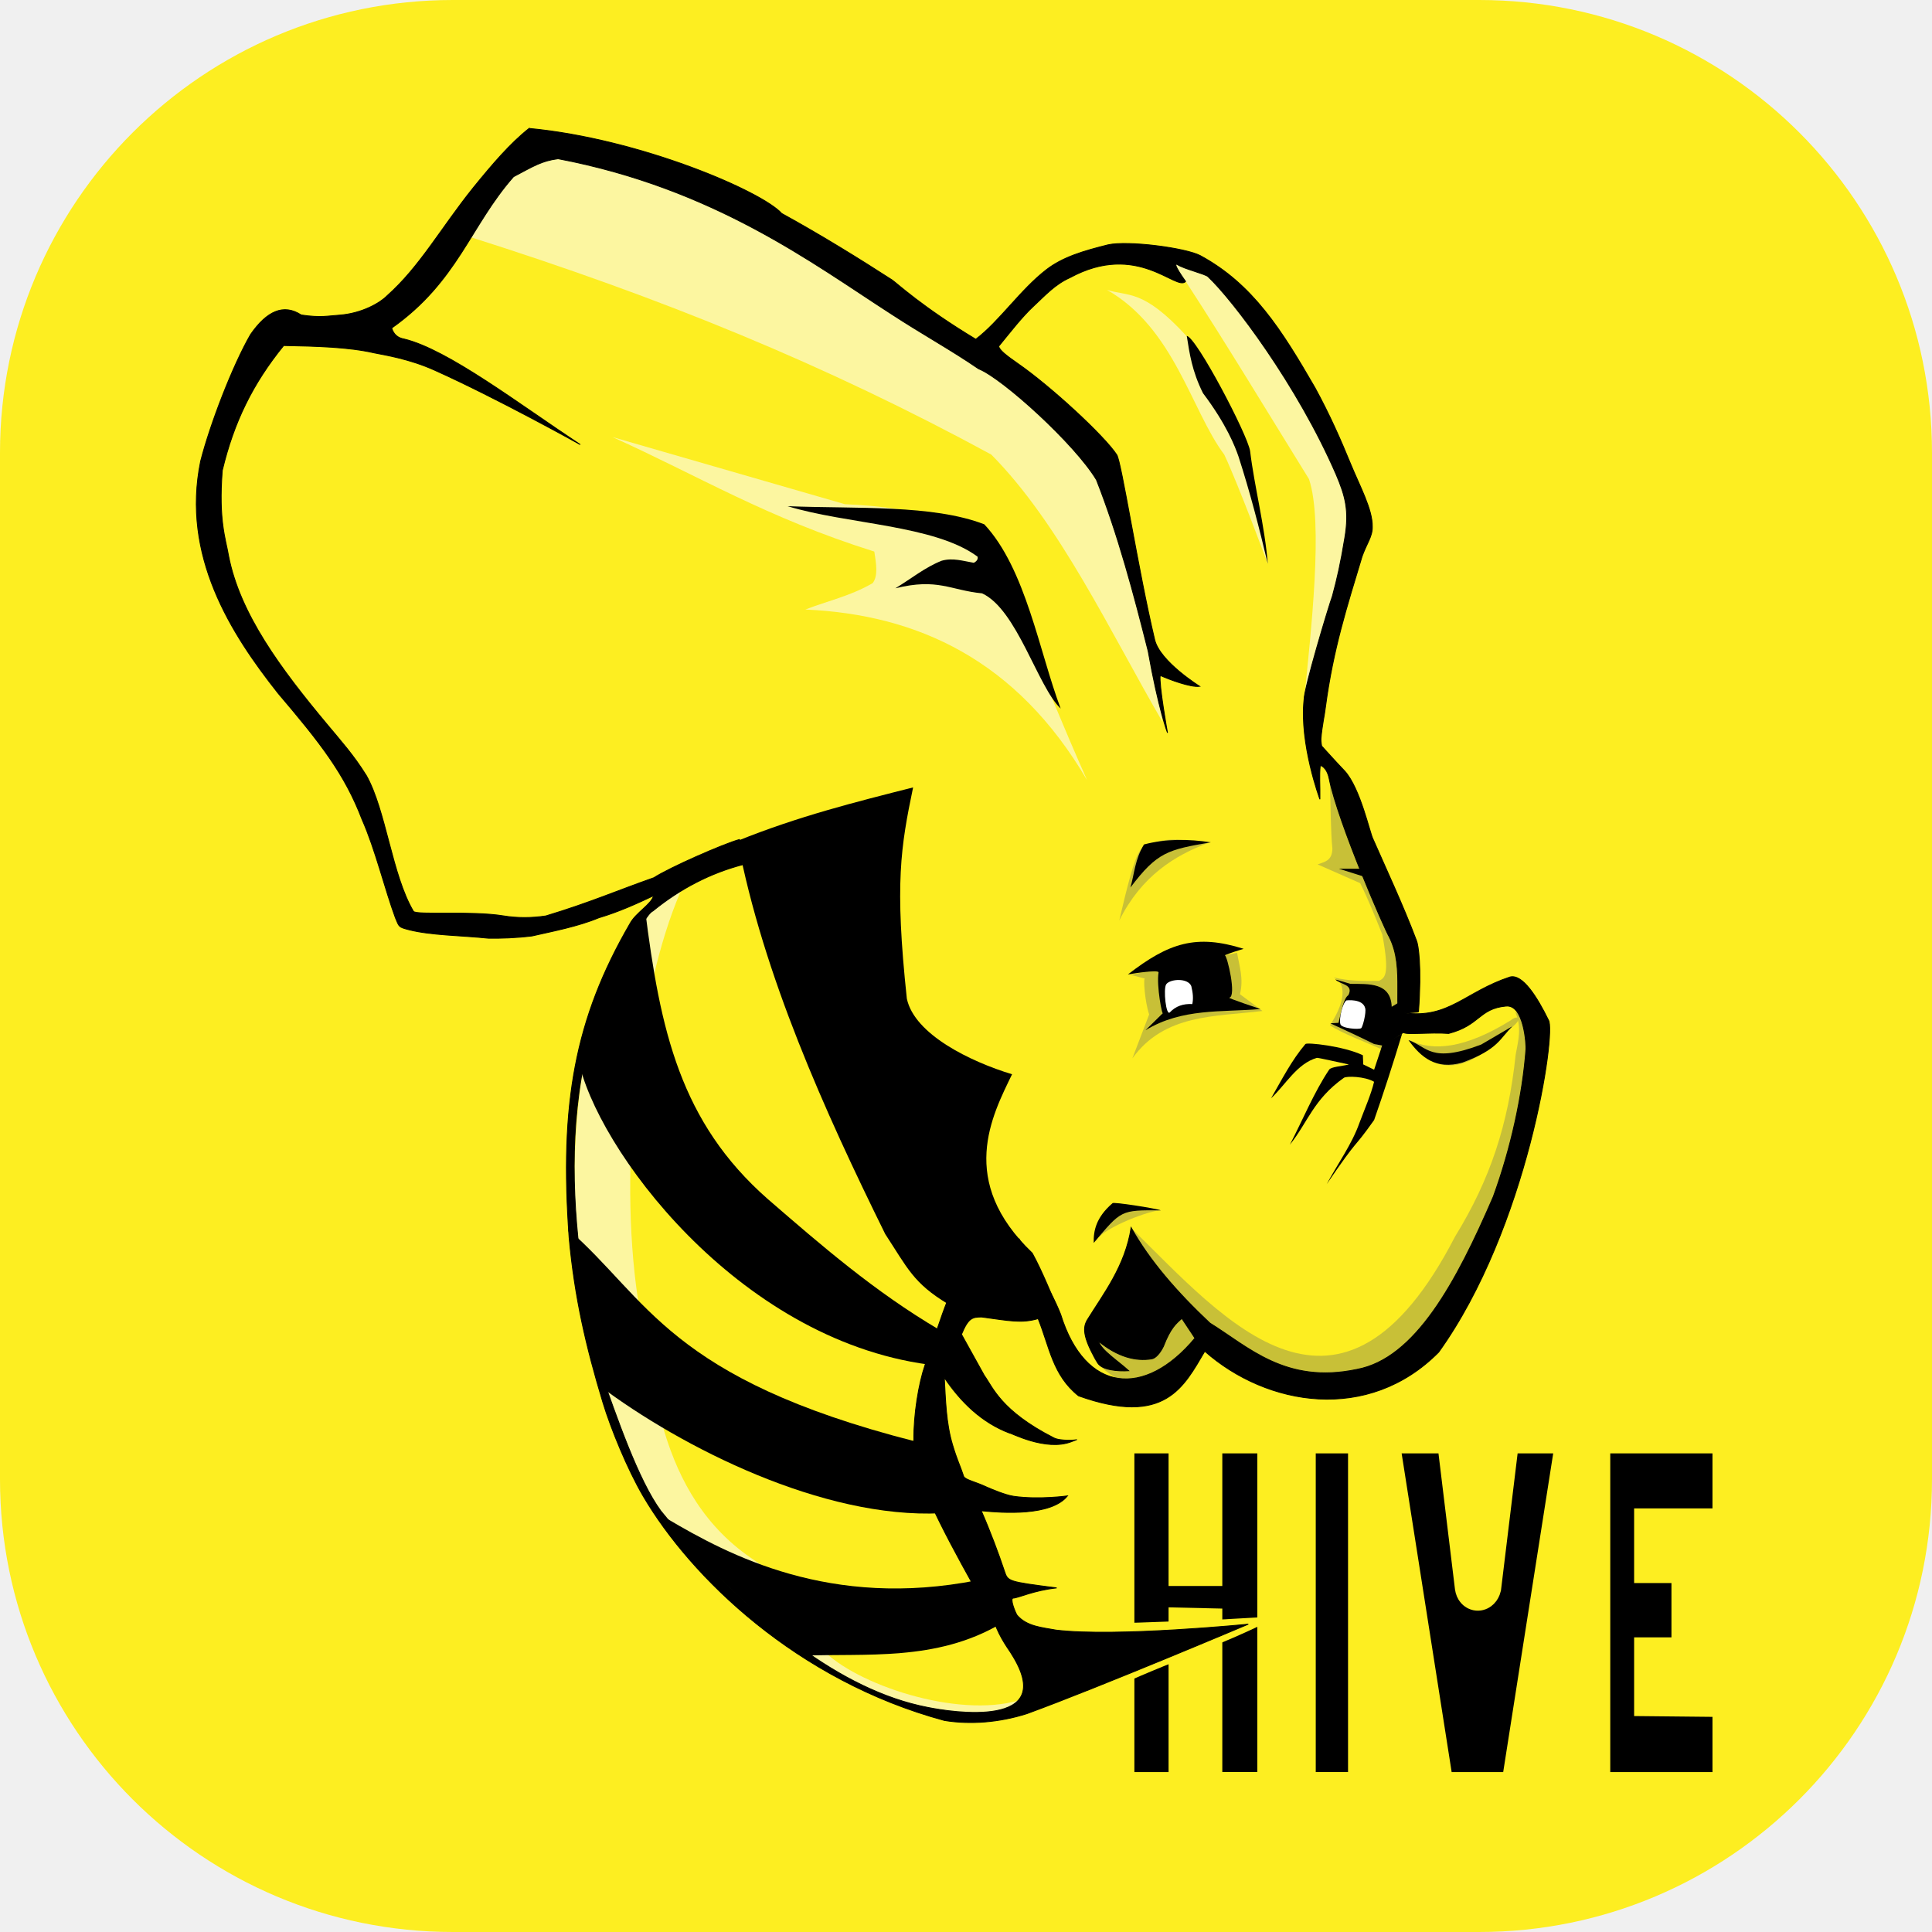
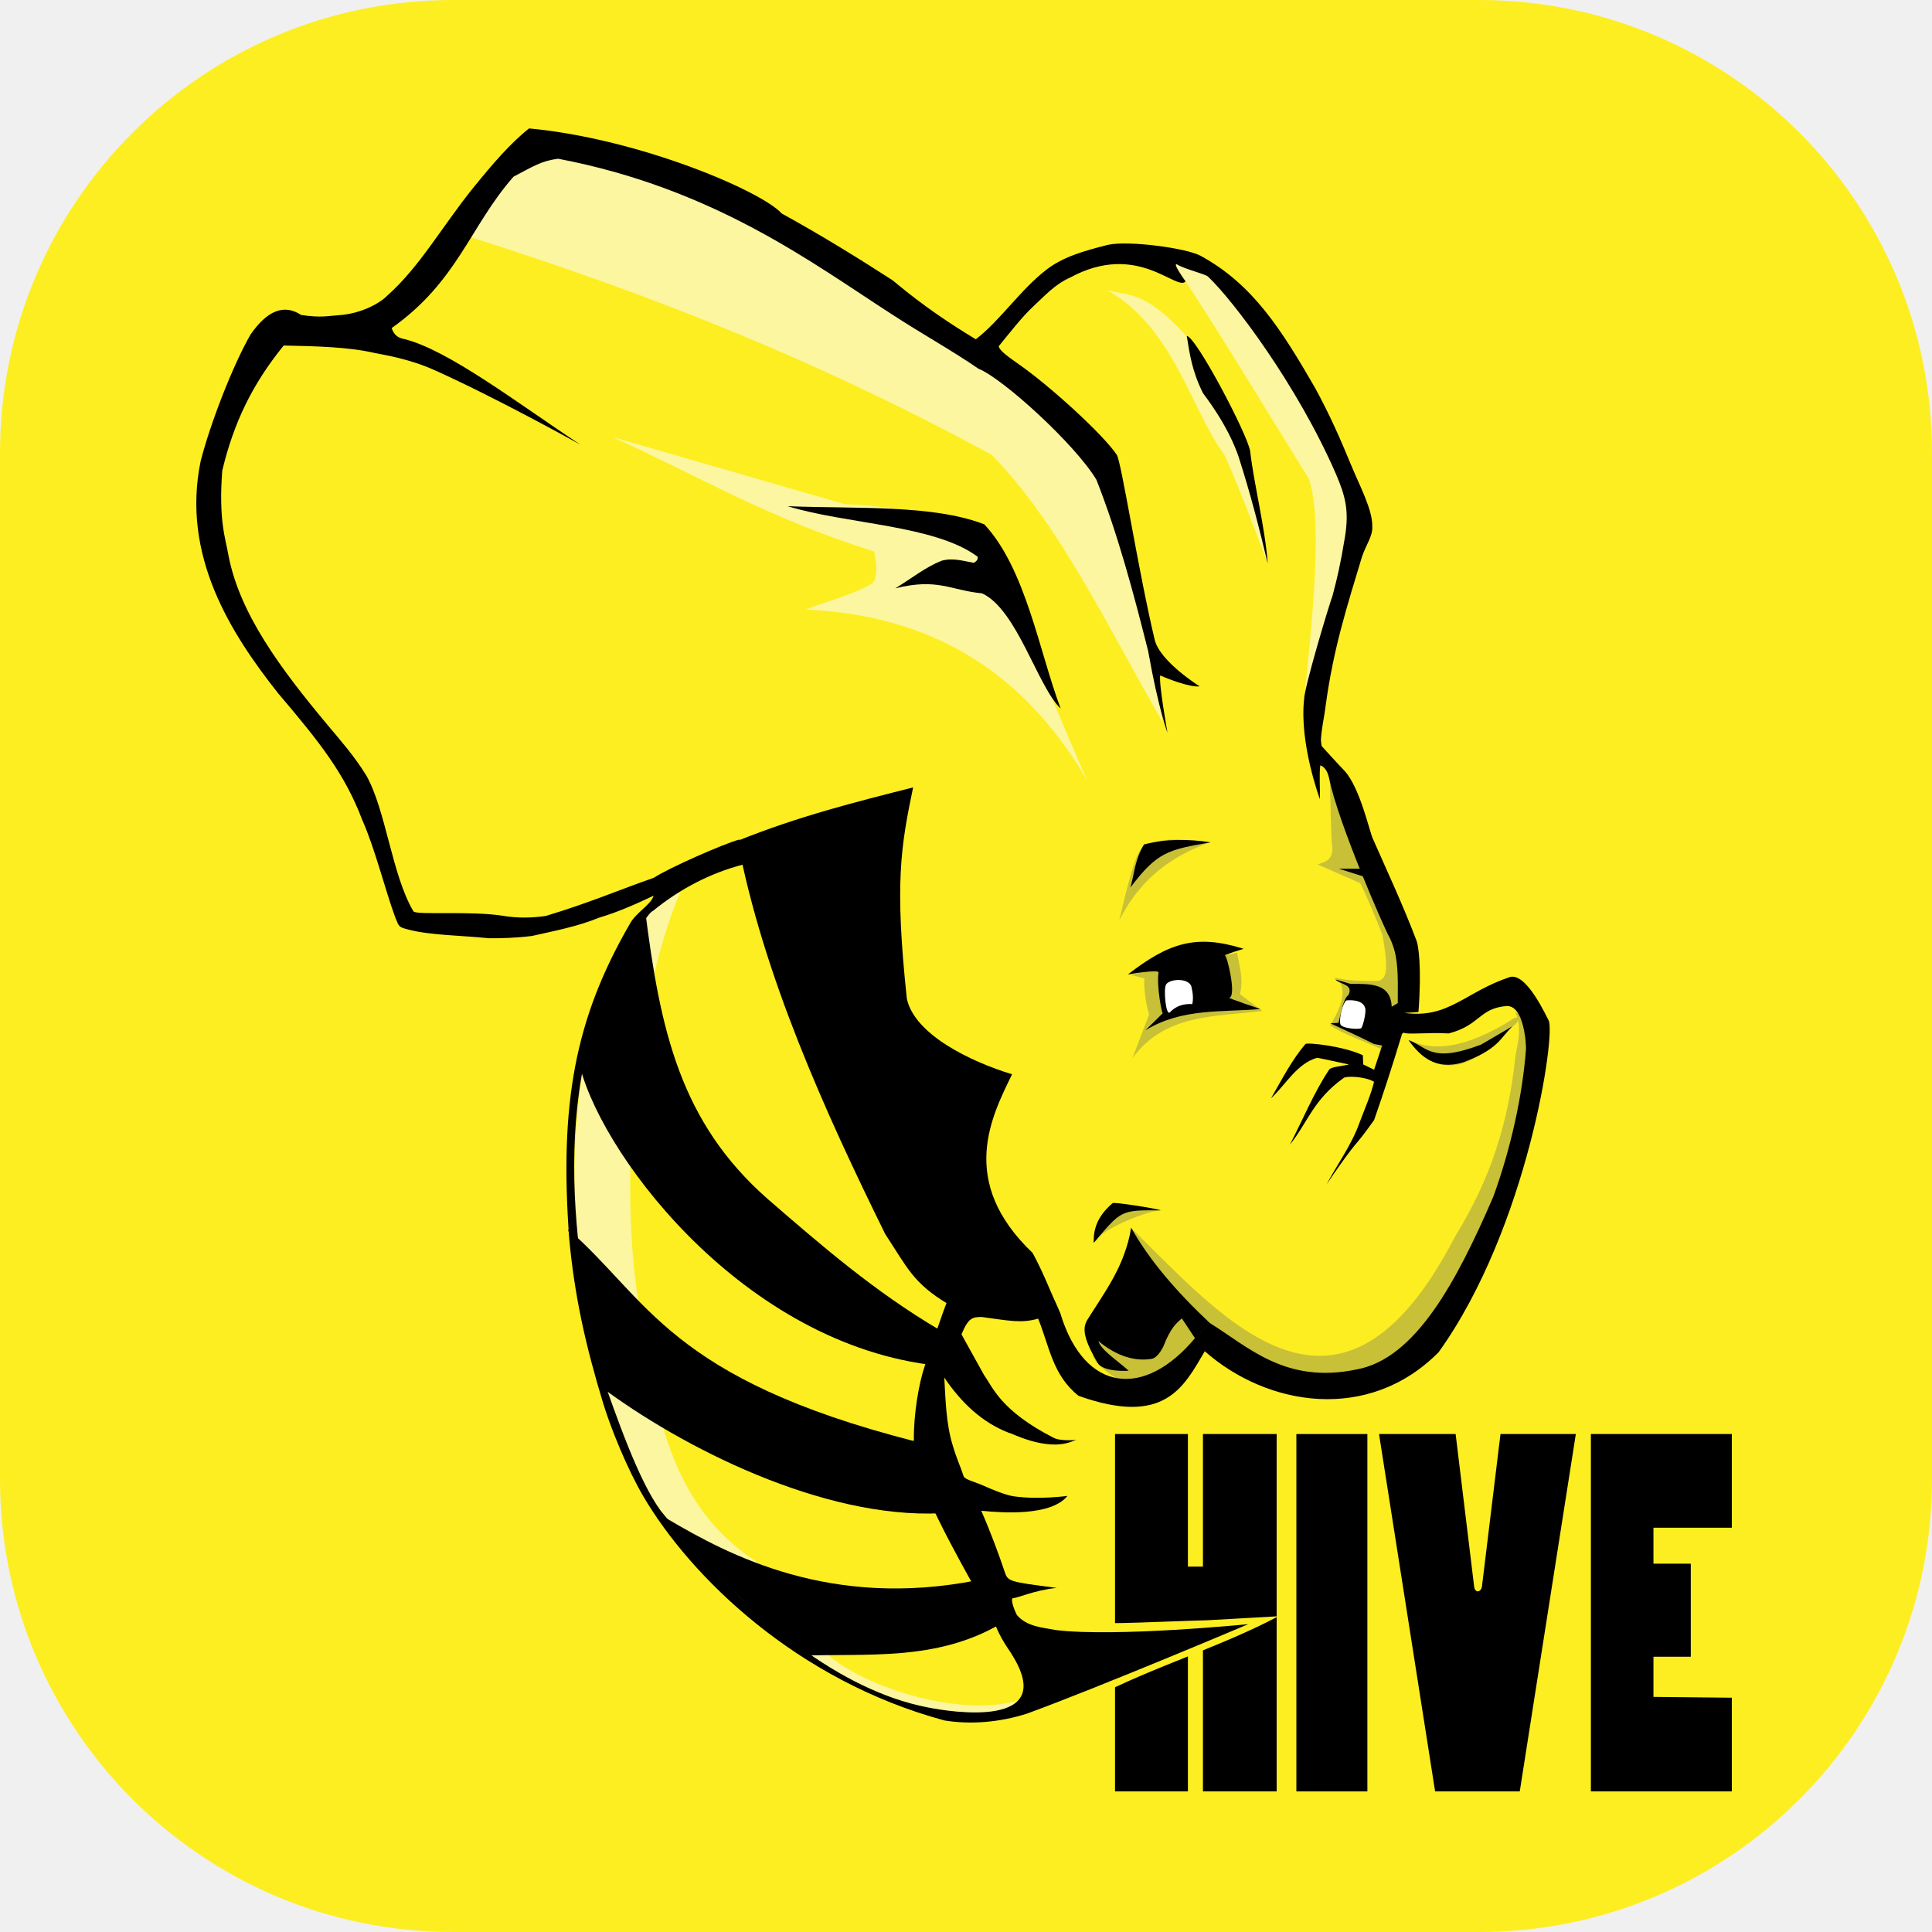
- <svg xmlns="http://www.w3.org/2000/svg" fill="none" height="256" viewBox="0 0 256 256" width="256">
-   <g clip-path="url(#a)">
-     <path d="m196 0h-136c-33.137 0-60 26.863-60 60v136c0 33.137 26.863 60 60 60h136c33.137 0 60-26.863 60-60v-136c0-33.137-26.863-60-60-60z" fill="#fdee21" />
-     <g clip-path="url(#b)">
-       <g clip-rule="evenodd" fill-rule="evenodd" mask="url(#c)">
-         <path d="m147.747 190.016v47.355h9.659v-21.764l1.992.045v21.719h9.768v-47.355h-9.768v17.57h-1.992v-17.57z" fill="#000" stroke="#fdee21" stroke-width="5.129" />
-         <path d="m181.187 190.016h-9.408v47.355h9.408z" fill="#000" stroke="#fdee21" stroke-width="5.129" />
-         <path d="m182.726 190.016 7.432 47.355h11.217l7.431-47.355h-9.985l-2.463 20.262c-.204.776-.898.776-1.021 0l-2.46-20.263z" fill="#000" stroke="#fdee21" stroke-width="5.129" />
-         <path d="m229.477 190.016h-18.674v47.355h18.674v-12.417l-10.383-.107v-5.323h4.947v-12.328h-4.947v-4.763h10.383z" fill="#000" stroke="#fdee21" stroke-width="5.129" />
-         <path d="m128.638 46.406c-1.573-5.185-55.676-30.503-56.367-27.723-9.935 3.117-13.978 16.901-20.812 25.631l-15.176-1.046c-6.685 10.348-10.193 20.921-7.805 31.91 8.569 13.974 18.515 25.865 24.715 43.417.49 8.273 29.747.867 36.018-.77-8.566 7.381-16.026 18.822-12.821 51.773 2.927 15.474 4.928 32.75 30.886 50.25 3.417 2.304 10.487 4.962 14.859 6.9 4.18 2.309 9.07 3.257 22.862-1.82 7.981-4.141 16.598-6.636 24.409-10.766l-9.388.53c-12.927.339-22.907 1.499-25.986-2.848l-11.897-24.723 6.936-16.217c9.6 1.186 12.786 10.556 21.247 14.124l9.972-8.892c28.967 20.581 40.49-13.044 43.793-39.233-.352-10.655-19.166 3.343-18.026-1.64.442-11.453-7.314-26.439-12.325-38.115l5.799-27.014c2.632-2.821-12.183-32.87-24.28-36.617-10.614-3.288-26.613 12.89-26.613 12.89z" fill="#fdee21" />
-         <path d="m176.223 103.816c.104 2.901.092 6.431.325 8.632-.04 1.679-1.085 1.74-1.951 2.092l5.637 2.485c1.119 2.266 2.018 4.533 2.926 6.8 1.054 5.576.268 5.736-.433 6.147-2.046.025-4.085.029-5.989-.458.853.541 1.04.937 1.13 1.631.167 1.279-.518 3.027-1.645 4.712 1.667 1.113 4.706 2.202 6.965 3.236l2.574-6.898c-1.166-10.134-4.701-19.474-9.539-28.379z" fill="#c8c037" />
-         <path d="m186.743 137.808c3.126 1.569 7.445 1.109 13.433-2.606.891-.762 1.721-.307.127.947-7.854 8.483-11.614 4.239-13.56 1.659z" fill="#c8c037" />
-         <path d="m200.776 134.09c.929 2.141.367 3.882.054 5.689-.969 9.196-3.35 16.467-8.021 24.063-15.193 29.403-30.532 11.006-42.763-.968l-5.058 15.257c-.269 1.338-1.385 2.38 6.515 6.567l8.048-6.844c30.694 28.111 52.444-39.347 41.224-43.763z" fill="#c8c037" />
-         <path d="m153.749 160.365c-2.071.178-8.235 2.7-8.509 4.161l2.836-5.086z" fill="#c8c037" />
-         <path d="m149.721 129.187c.38 0 2.201.588 2.006.457-.28-.187-.031 3.074.542 4.774l-2.223 5.82c4.257-5.91 10.988-5.516 17.236-6.278l-2.981-2.223c.518-2.079-.092-3.724-.379-5.492z" fill="#c8c037" />
-         <path d="m160.18 111.664c-4.567 1.685-8.938 4.439-11.873 10.307 2.239-9.673 2.696-9.306 3.418-9.784 3.132-1.686 5.696-.635 8.455-.523z" fill="#c8c037" />
-         <path d="m135.793 225.046c-5.523 7.336-17.845-.554-28.078-4.577-26.001-19.902-31.081-38.638-31.434-57.018-1.337-26.328 5.38-41.626 13.875-45.248-5.622 13.046-8.244 36.465-5.637 53.88 2.104 9.688 2.148 26.029 15.616 34.776 6.594 4.468 4.808 7.948 9.267 12.133 4.888 4.587 18.513 8.947 26.39 6.055z" fill="#fcf6a0" />
-         <path d="m144.042 103.371c-9.35-15.958-22.499-21.949-37.328-22.603 2.972-1.166 5.944-1.773 8.916-3.498.728-.92.489-2.54.217-4.185-14.274-4.486-23.283-10.031-34.687-15.171l30.786 8.893c20.79.951 19.004 7.129 32.097 36.565z" fill="#fcf6a0" />
-         <path d="m154.052 95.676c-6.91-11.873-13.61-26.282-22.707-35.446-21.958-11.93-43.681-20.79-69.138-28.853l8.125-12.576c27.014 7.422 52.387 19.843 75.115 40.318 3.845 11.703 6.409 23.422 8.604 36.556z" fill="#fcf6a0" />
-         <path d="m167.982 74.695s-3.874-10.46-5.76-14.455c-4.375-5.836-6.587-16.711-15.547-21.835 2.833.921 4.773-.176 10.558 6.137l9.113 20.807z" fill="#fcf6a0" />
-         <path d="m172.799 92.817c.895-9.063 2.59-23.6.644-29.344-5.416-8.748-10.871-17.79-16.328-26.184-.904-1.012-1.555-2.386-2.267-3.458 7.673 2.393 15.68 8.814 26.477 34.164z" fill="#fcf6a0" />
-         <g fill="#000">
-           <path d="m140.544 93.888c-3.056-2.895-5.78-13.135-10.411-15.264-4.286-.432-5.858-2.055-11.494-.672 2.044-1.233 3.974-2.811 6.147-3.655 1.472-.418 2.853.045 4.257.278.347-.197.575-.443.489-.814-5.673-4.22-17.312-4.28-25.169-6.69 9.119.367 19.208-.241 26.061 2.404 5.51 5.887 7.301 16.973 10.12 24.412z" />
-           <path d="m157.253 44.509c1.265.138 8.073 13.101 8.393 15.258.567 4.715 1.963 10.001 2.338 14.934-1.121-4.732-2.344-9.463-3.871-14.195-.446-1.303-1.576-4.249-4.714-8.415-1.461-2.937-1.776-5.245-2.146-7.583z" />
-           <path d="m180.324 115.112h-2.913l3.219 1.017z" />
-           <path d="m160.449 111.61c-2.928-.433-5.934-.491-8.862.284-1.195 1.93-1.277 3.894-1.799 5.707 3.561-4.723 4.974-5.012 10.661-5.991z" />
-           <path d="m200.397 135.989c-1.63 1.566-1.793 3.039-6.613 4.806-3.514 1-5.5-.695-7.153-2.975 2.508.865 2.908 3.146 9.633.589z" />
-           <path d="m185.791 136.968c-1.174 3.883-2.438 7.807-3.713 11.443-3.036 4.286-1.742 1.844-6.287 8.501 1.454-2.701 3.345-5.296 4.336-8.108.695-1.853 1.561-3.817 1.944-5.463-1.205-.724-3.672-.781-4.006-.521-4.041 2.868-4.77 5.904-7.152 8.861 1.726-3.323 3.201-6.949 5.203-9.94.228-.387 1.71-.462 2.621-.691-1.416-.293-4.036-.906-4.247-.877-2.636.762-4.113 3.525-6.07 5.362 1.426-2.481 2.74-5.062 4.552-7.193.18-.251 5.077.266 7.615 1.485l.05 1.214 1.441.7 1.083-3.269z" />
-           <path d="m153.814 160.377c-.651-.267-6.396-1.156-6.396-.948-2.206 1.89-2.54 3.698-2.493 5.264 3.67-4.345 3.533-4.358 8.889-4.316z" />
-           <path d="m149.45 129.123s4.146-.727 4.065-.262c-.3 1.732.508 5.951.596 5.362l-2.331 2.289c4.881-2.954 10.019-2.361 15.23-2.811 0 0-4.387-1.459-4.119-1.505.979-.167-.26-5.508-.596-5.623.834-.341 1.65-.596 2.494-.85-6.275-1.977-9.902-.812-15.339 3.4z" />
-           <path d="m185.33 132.848-.922.556c-.13-3.248-3.029-3.01-5.474-3.04l-2.005-.589c.61.679 2.494.627 1.734 2.093-.64.411-.934 2.178-1.301 3.662l-1.083.065c1.915.901 3.691 1.69 5.799 2.746l1.246.229 2.981-1.929z" />
-           <path d="m157.851 130.658c-.467-1.111-2.814-.953-3.321-.235-.411.584-.025 4.332.502 3.7.763-.806 1.758-1.144 2.954-1.079.151-.693.098-1.44-.135-2.386z" fill="#fff" />
-           <path d="m180.362 136.242c.221-.195.688-2.074.537-2.636-.308-1.327-2.492-1.047-2.492-1.047-.532.377-.999 2.445-.804 3.127.092.579 2.409.763 2.759.556z" fill="#fff" />
-           <path d="m87.018 201.078 1.379.162c8.175 4.831 21.634 11.995 41.12 8.145l3.058 5.792c-8.582 5.019-17.812 3.864-26.461 4.217z" fill="#000" />
-           <path d="m75.282 162.884 4.095 20.693c10.963 8.249 29.69 17.697 45.3 16.935l-3.45-9.528c-32.585-8.329-35.341-18.859-45.945-28.102z" fill="#000" />
-           <path d="m85.472 120.5c2.001 16.034 4.673 28.192 16.256 38.374 7.1 6.147 14.148 12.267 22.72 17.318 0 0-.752 4.708-1.38 4.623-25.51-3.41-44.186-28.872-46.449-40.501 2.191-8.921 5.335-14.493 8.852-19.814z" fill="#000" />
-           <path d="m97.734 111.414c3.399 17.772 11.505 35.772 19.561 52.101 2.954 4.511 3.727 6.502 8.278 9.248 6.153 2.344 10.503 1.746 14.969 1.394-1.223-2.726-2.311-5.576-3.716-8.138-10-9.519-5.378-18.186-2.722-23.673-5.561-1.691-12.928-5.286-13.942-10.013-1.632-15.292-.803-20.142.829-27.997-7.529 1.912-15.158 3.806-23.257 7.078z" fill="#000" />
-           <path d="m70.112 17.014c-2.475 1.946-4.859 4.728-7.424 7.891-4.252 5.298-7.079 10.466-11.407 14.297-.866.898-3.295 2.345-6.349 2.56-1.439.086-2.376.373-5.019-.026-2.331-1.52-4.546-.531-6.708 2.581-2.37 4.103-5.372 11.894-6.62 16.799-2.573 12.508 3.986 22.813 10.276 30.756 5.596 6.58 8.822 10.692 11.119 16.724 1.74 3.912 3.028 9.282 4.423 13.046.503 1.194.399 1.188 1.753 1.547 2.924.751 6.98.757 10.591 1.131 1.562.026 3.708-.044 5.74-.299 2.801-.637 6.092-1.26 8.85-2.409 2.696-.799 5.097-1.905 7.262-2.923-.279 1.14-2.342 2.237-3.115 3.683-7.338 12.644-9.348 23.895-8.07 41.647.723 7.868 2.223 14.39 4.486 21.853 1.036 3.415 3.24 8.824 5.352 12.416 6.281 10.683 20.333 24.403 39.894 29.683 3.413.561 7.286.262 10.928-.905 9.655-3.523 29.332-11.855 29.332-11.855s-17.466 1.74-25.465.787c-1.852-.348-3.893-.467-5.183-1.985-.217-.337-1.003-2.243-.495-2.259.692-.024 2.681-1.017 5.751-1.347-6.554-.849-6.461-.839-6.939-2.276-.744-2.231-1.883-5.28-3.055-7.948 2.88.292 9.256.723 11.42-1.966 0 0-3.774.525-7.108.054-1.123-.158-3.037-.981-3.613-1.234-1.497-.702-2.729-.921-3.017-1.378-.519-1.592-.871-2.128-1.499-4.261-.85-2.826-.918-5.977-1.079-8.861 2.181 3.236 4.961 5.961 8.641 7.352.047-.12 4.773 2.473 8.205 1.14l.712-.276c0 .076-2.274.24-3.108-.258-6.98-3.571-8.032-6.698-9.158-8.25l-3.015-5.435c.917-2.201 1.435-2.284 2.65-2.304 3.674.491 5.273.869 7.509.22 1.51 3.742 1.919 7.506 5.357 10.23 11.458 4.093 13.948-1.216 16.722-5.908 8.245 7.283 21.666 9.529 30.986.127 11.85-16.504 15.601-42.522 14.55-44.008-1.479-3.022-3.421-6.139-5.088-5.708-5.943 1.953-8.133 5.581-14.022 4.753.701-.047 1.88-.07 1.89-.151.453-6.002-.037-8.906-.256-9.404-1.787-4.743-4.133-9.735-5.769-13.476-.421-.776-1.659-6.671-3.734-8.999-.891-.915-3.068-3.326-3.068-3.326l-.185 2.563s.852.155 1.176 1.743c1.228 6.02 7.484 20.254 7.943 20.937 2.217 4.308.226 9.675 1.911 12.686.162.382 3.439-.034 5.979.154 4.176-1.082 3.999-3.297 7.608-3.63 2.43-.224 2.673 5.27 2.641 5.696-.452 6.066-1.985 13.119-4.331 19.56-4.879 11.313-10.341 21.473-18.09 22.89-9.45 1.988-14.361-2.985-19.484-6.152l-1.959 2.012c-6.658 7.981-14.564 7.271-17.797-3.156-1.61-4.045-3.707-6.524-5.503-9.994l-9.524 8.258c-.793 1.957-1.769 5.043-2.953 8.491-.823 2.396-1.513 6.513-1.469 9.934-1.22 2.503 4.229 12.656 7.673 18.832 1.016 1.823 2.913 5.005 2.976 5.204.683 2.132 2.179 4.014 2.27 4.244 6.392 10.036-8.065 7.725-11.051 7.119-5.89-1.13-11.652-4.092-17.068-8.052-.314-.23-.628-.463-.939-.7-6.437-4.878-12.359-11.119-17.394-17.292-3.002-4.093-5.861-12.481-7.973-18.428-3.165-14.298-7.706-39.08 4.596-57.86.78-1.074 1.621-2.861 2.338-3.215 3.655-2.976 7.625-5.004 11.893-6.13l-.431-3.331c-2.132.583-9.309 3.743-11.338 5.066-4.615 1.61-8.443 3.292-14.325 5.065-1.912.281-3.793.287-5.626-.014-4.231-.691-11.443-.073-11.903-.588-2.865-4.809-3.649-13.426-6.263-18.037l-.031-.046-.033-.044c-1.524-2.466-3.3-4.477-5.049-6.569-6.264-7.492-11.626-14.736-13.127-22.412-.377-2.266-1.349-4.614-.833-11.32l.009-.033.009-.033c1.507-6.265 3.959-11.372 8.12-16.49 4.33.084 8.617.199 11.956.966 1.532.308 4.717.809 8.007 2.285 8.328 3.734 19.331 9.874 19.331 9.874-8.259-5.46-17.495-12.552-23.327-13.983-.868-.148-1.401-.624-1.659-1.456 8.772-6.204 10.376-13.508 16.146-20.058 2.637-1.381 3.665-2.087 5.905-2.38 20.72 3.944 33.764 13.878 44.082 20.52 4.189 2.741 7.995 4.814 11.631 7.311 3.188 1.262 12.805 10.002 15.621 14.715 2.859 7.267 4.947 15.117 6.851 22.692 1.365 7.704 2.563 10.829 2.563 10.829s-1.16-6.444-.967-7.602c1.203.541 4.048 1.61 5.226 1.444 0 0-5.266-3.277-5.956-6.173-2.215-9.293-4.436-23.761-5.035-24.515-1.688-2.557-8.727-9.04-13.044-12.04-1.634-1.135-2.516-1.838-2.585-2.337 1.379-1.677 3.083-3.896 4.61-5.305 1.464-1.351 2.797-2.875 4.838-3.787 8.968-4.862 14.096 1.871 15.313.507 0 0-1.93-2.662-1.072-2.224.877.572 3.738 1.247 4.052 1.599 3.268 3.078 11.813 14.327 16.964 26.196 1.237 2.907 1.74 4.822 1.166 8.323-.575 3.504-1.02 5.431-1.648 7.771-.566 1.565-3.773 12.275-3.761 13.714-.645 5.877 2.094 13.234 2.094 13.234.027-1.997-.102-3.062.049-4.49l.184-2.552s-.117-.679-.096-.948c.14-1.765.499-3.248.604-4.259 1.031-7.675 2.82-13.2 4.851-19.935.603-1.7 1.393-2.645 1.352-3.939.034-2.296-1.673-5.379-2.907-8.389-1.244-3.042-2.731-6.434-4.684-10.009-4.451-7.705-8.246-13.733-15.194-17.506-1.944-1.027-9.594-2.031-12.236-1.434-3.205.804-5.96 1.596-8.157 3.29-3.459 2.665-6.175 6.792-9.362 9.223-7.051-4.244-10.454-7.42-11.088-7.857-4.19-2.703-9.22-5.839-14.633-8.813-2.594-2.913-18.708-9.879-33.464-11.269zm90.185 158.283c-4.346-4.088-8.003-8.298-10.415-12.631-.786 5.097-3.644 8.727-5.852 12.298-.439.837-.756 1.979 1.408 5.617.583.97 2.694 1.136 4.119 1.047-1.449-1.319-3.655-2.714-4.011-3.923 2.551 2.09 4.912 2.69 7.046 2.353.488-.065 1.094-.688 1.562-1.646.952-2.46 1.697-3.053 2.449-3.716l1.735 2.616z" fill="#000" stroke="#000" stroke-width=".114" />
-         </g>
-       </g>
-     </g>
+ <svg xmlns="http://www.w3.org/2000/svg" width="256" height="256" viewBox="0 0 256 256" fill="none">
+   <g clip-path="url(#clip0_169_1111)">
+     <path d="M196 0H60C26.863 0 0 26.863 0 60V196C0 229.137 26.863 256 60 256H196C229.137 256 256 229.137 256 196V60C256 26.863 229.137 0 196 0Z" fill="#FDEE21" />
+     <path fill-rule="evenodd" clip-rule="evenodd" d="M147.746 190.017V237.372H157.405V215.608L159.397 215.653V237.372H169.165V190.017H159.397V207.587H157.405V190.017H147.746Z" fill="black" />
+     <path fill-rule="evenodd" clip-rule="evenodd" d="M181.185 190.017H171.777V237.372H181.185V190.017Z" fill="black" />
+     <path fill-rule="evenodd" clip-rule="evenodd" d="M182.727 190.017L190.159 237.372H201.376L208.807 190.017H198.822L196.359 210.279C196.155 211.055 195.461 211.055 195.338 210.279L192.878 190.016L182.727 190.017Z" fill="black" />
+     <path fill-rule="evenodd" clip-rule="evenodd" d="M229.475 190.017H210.801V237.372H229.475V224.955L219.092 224.848V219.525H224.039V207.197H219.092V202.434H229.475V190.017Z" fill="black" />
+     <path fill-rule="evenodd" clip-rule="evenodd" d="M128.637 46.406C127.064 41.222 72.961 15.903 72.269 18.683C62.335 21.8 58.291 35.584 51.457 44.314L36.281 43.268C29.596 53.616 26.088 64.189 28.477 75.178C37.045 89.151 46.992 101.042 53.191 118.594C53.681 126.867 82.939 119.461 89.209 117.824C80.643 125.205 73.183 136.646 76.389 169.597C79.315 185.071 81.317 202.347 107.275 219.847C110.692 222.151 117.762 224.809 122.134 226.747C126.314 229.056 131.204 230.004 144.996 224.927C152.977 220.786 161.594 218.291 169.405 214.161L160.017 214.691C147.09 215.03 137.11 216.19 134.031 211.843L122.134 187.12L129.07 170.903C138.67 172.089 141.856 181.459 150.317 185.027L160.289 176.135C189.256 196.716 200.779 163.091 204.082 136.902C203.73 126.247 184.916 140.245 186.056 135.262C186.498 123.809 178.742 108.823 173.731 97.147L179.53 70.134C182.162 67.312 167.347 37.264 155.25 33.517C144.636 30.229 128.637 46.406 128.637 46.406Z" fill="#FDEE21" />
+     <path fill-rule="evenodd" clip-rule="evenodd" d="M176.224 103.816C176.328 106.717 176.316 110.247 176.549 112.448C176.509 114.127 175.464 114.188 174.598 114.54L180.235 117.025C181.354 119.291 182.253 121.558 183.161 123.825C184.215 129.401 183.429 129.561 182.728 129.972C180.682 129.997 178.643 130.001 176.739 129.514C177.592 130.055 177.779 130.451 177.869 131.145C178.036 132.424 177.351 134.172 176.224 135.857C177.891 136.97 180.93 138.059 183.189 139.093L185.763 132.195C184.597 122.061 181.062 112.721 176.224 103.816Z" fill="#C8C037" />
+     <path fill-rule="evenodd" clip-rule="evenodd" d="M186.742 137.809C189.868 139.378 194.187 138.918 200.175 135.203C201.066 134.441 201.896 134.896 200.302 136.15C192.448 144.633 188.688 140.389 186.742 137.809Z" fill="#C8C037" />
+     <path fill-rule="evenodd" clip-rule="evenodd" d="M200.774 134.091C201.703 136.232 201.141 137.973 200.828 139.78C199.859 148.976 197.478 156.247 192.807 163.843C177.614 193.246 162.275 174.849 150.044 162.875L144.986 178.132C144.717 179.47 143.601 180.512 151.501 184.699L159.549 177.855C190.243 205.966 211.993 138.508 200.773 134.092L200.774 134.091Z" fill="#C8C037" />
+     <path fill-rule="evenodd" clip-rule="evenodd" d="M153.747 160.365C151.676 160.543 145.512 163.065 145.238 164.526L148.074 159.44L153.747 160.365Z" fill="#C8C037" />
+     <path fill-rule="evenodd" clip-rule="evenodd" d="M149.719 129.187C150.099 129.187 151.92 129.775 151.725 129.644C151.445 129.457 151.694 132.718 152.267 134.418L150.044 140.238C154.301 134.328 161.032 134.722 167.28 133.96L164.299 131.737C164.817 129.658 164.207 128.013 163.92 126.245L149.719 129.187Z" fill="#C8C037" />
+     <path fill-rule="evenodd" clip-rule="evenodd" d="M160.178 111.664C155.611 113.349 151.24 116.103 148.305 121.971C150.544 112.298 151.001 112.665 151.723 112.187C154.855 110.501 157.419 111.552 160.178 111.664Z" fill="#C8C037" />
+     <path fill-rule="evenodd" clip-rule="evenodd" d="M135.791 225.046C130.268 232.382 117.946 224.492 107.713 220.469C81.712 200.567 76.632 181.831 76.28 163.451C74.943 137.123 81.659 121.825 90.154 118.203C84.532 131.249 81.911 154.668 84.518 172.083C86.622 181.771 86.666 198.112 100.133 206.859C106.727 211.327 104.941 214.807 109.4 218.992C114.288 223.579 127.913 227.939 135.79 225.047L135.791 225.046Z" fill="#FCF6A0" />
+     <path fill-rule="evenodd" clip-rule="evenodd" d="M144.042 103.371C134.692 87.413 121.543 81.422 106.714 80.768C109.686 79.602 112.658 78.994 115.63 77.269C116.358 76.349 116.119 74.729 115.847 73.085C101.573 68.598 92.564 63.054 81.16 57.914L111.946 66.807C132.736 67.758 130.95 73.936 144.043 103.372L144.042 103.371Z" fill="#FCF6A0" />
+     <path fill-rule="evenodd" clip-rule="evenodd" d="M154.052 95.676C147.142 83.803 140.442 69.394 131.345 60.23C109.387 48.3 87.664 39.44 62.207 31.377L70.332 18.801C97.345 26.223 122.719 38.644 145.447 59.119C149.292 70.822 151.856 82.54 154.051 95.674L154.052 95.676Z" fill="#FCF6A0" />
+     <path fill-rule="evenodd" clip-rule="evenodd" d="M167.983 74.695C167.983 74.695 164.109 64.235 162.223 60.241C157.848 54.405 155.636 43.529 146.676 38.405C149.509 39.327 151.449 38.229 157.234 44.542L166.347 65.349L167.983 74.695Z" fill="#FCF6A0" />
+     <path fill-rule="evenodd" clip-rule="evenodd" d="M172.799 92.818C173.694 83.755 175.389 69.218 173.443 63.474C168.027 54.726 162.572 45.684 157.115 37.291C156.211 36.278 155.56 34.904 154.848 33.832C162.521 36.225 170.528 42.646 181.325 67.996L172.799 92.818Z" fill="#FCF6A0" />
+     <path fill-rule="evenodd" clip-rule="evenodd" d="M140.544 93.888C137.488 90.993 134.764 80.754 130.133 78.625C125.847 78.193 124.275 76.57 118.639 77.952C120.683 76.719 122.613 75.142 124.786 74.297C126.258 73.879 127.639 74.342 129.043 74.576C129.39 74.378 129.618 74.133 129.532 73.762C123.859 69.542 112.22 69.481 104.363 67.072C113.482 67.44 123.571 66.831 130.424 69.477C135.934 75.363 137.725 86.449 140.544 93.888Z" fill="black" />
+     <path fill-rule="evenodd" clip-rule="evenodd" d="M157.254 44.509C158.519 44.647 165.327 57.61 165.647 59.767C166.214 64.482 167.61 69.768 167.985 74.701C166.864 69.97 165.641 65.238 164.114 60.507C163.668 59.204 162.538 56.258 159.4 52.092C157.939 49.155 157.624 46.847 157.254 44.509Z" fill="black" />
+     <path fill-rule="evenodd" clip-rule="evenodd" d="M180.323 115.112H177.41L180.629 116.129L180.323 115.112Z" fill="black" />
+     <path fill-rule="evenodd" clip-rule="evenodd" d="M160.446 111.611C157.518 111.178 154.512 111.12 151.584 111.895C150.389 113.825 150.307 115.789 149.785 117.602C153.346 112.879 154.759 112.59 160.446 111.611Z" fill="black" />
+     <path fill-rule="evenodd" clip-rule="evenodd" d="M200.395 135.989C198.765 137.555 198.602 139.028 193.782 140.795C190.268 141.795 188.282 140.1 186.629 137.82C189.137 138.685 189.537 140.966 196.262 138.409L200.395 135.989Z" fill="black" />
+     <path fill-rule="evenodd" clip-rule="evenodd" d="M185.789 136.969C184.615 140.852 183.351 144.776 182.076 148.412C179.04 152.698 180.334 150.256 175.789 156.913C177.243 154.212 179.134 151.617 180.125 148.805C180.82 146.952 181.686 144.988 182.069 143.342C180.864 142.618 178.397 142.561 178.063 142.821C174.022 145.689 173.293 148.725 170.911 151.682C172.637 148.359 174.112 144.733 176.114 141.742C176.342 141.355 177.824 141.28 178.735 141.051C177.319 140.758 174.699 140.145 174.488 140.174C171.852 140.936 170.375 143.699 168.418 145.536C169.844 143.055 171.158 140.474 172.97 138.343C173.15 138.092 178.047 138.609 180.585 139.828L180.635 141.042L182.076 141.742L183.159 138.473L185.789 136.969Z" fill="black" />
+     <path fill-rule="evenodd" clip-rule="evenodd" d="M153.815 160.378C153.164 160.111 147.419 159.222 147.419 159.43C145.213 161.32 144.879 163.128 144.926 164.694C148.596 160.349 148.459 160.336 153.815 160.378Z" fill="black" />
+     <path fill-rule="evenodd" clip-rule="evenodd" d="M149.449 129.123C149.449 129.123 153.595 128.396 153.514 128.861C153.214 130.593 154.022 134.812 154.11 134.223L151.779 136.512C156.66 133.558 161.798 134.151 167.009 133.701C167.009 133.701 162.622 132.242 162.89 132.196C163.869 132.029 162.63 126.688 162.294 126.573C163.128 126.232 163.944 125.977 164.788 125.723C158.513 123.746 154.886 124.911 149.449 129.123Z" fill="black" />
+     <path fill-rule="evenodd" clip-rule="evenodd" d="M185.328 132.848L184.406 133.404C184.276 130.156 181.377 130.394 178.932 130.364L176.927 129.775C177.537 130.454 179.421 130.402 178.661 131.868C178.021 132.279 177.727 134.046 177.36 135.53L176.277 135.595C178.192 136.496 179.968 137.285 182.076 138.341L183.322 138.57L186.303 136.641L185.328 132.848Z" fill="black" />
+     <path fill-rule="evenodd" clip-rule="evenodd" d="M157.849 130.658C157.382 129.547 155.035 129.705 154.528 130.423C154.117 131.007 154.503 134.755 155.03 134.123C155.793 133.317 156.788 132.979 157.984 133.044C158.135 132.351 158.082 131.604 157.849 130.658Z" fill="white" />
+     <path fill-rule="evenodd" clip-rule="evenodd" d="M180.363 136.243C180.584 136.048 181.051 134.169 180.9 133.607C180.592 132.28 178.408 132.56 178.408 132.56C177.876 132.937 177.409 135.005 177.604 135.687C177.696 136.266 180.013 136.45 180.363 136.243Z" fill="white" />
+     <path fill-rule="evenodd" clip-rule="evenodd" d="M87.016 201.078L88.394 201.24C96.569 206.071 110.029 213.235 129.515 209.385L132.573 215.177C123.991 220.196 114.761 219.041 106.112 219.394L87.016 201.078Z" fill="black" />
+     <path fill-rule="evenodd" clip-rule="evenodd" d="M75.281 162.885L79.376 183.578C90.339 191.827 109.067 201.275 124.677 200.513L121.227 190.985C88.642 182.656 85.886 172.126 75.282 162.883L75.281 162.885Z" fill="black" />
+     <path fill-rule="evenodd" clip-rule="evenodd" d="M85.469 120.5C87.471 136.534 90.142 148.692 101.726 158.874C108.826 165.021 115.874 171.141 124.446 176.192C124.446 176.192 123.694 180.9 123.066 180.815C97.556 177.405 78.879 151.943 76.617 140.314C78.808 131.393 81.952 125.821 85.469 120.5Z" fill="black" />
+     <path fill-rule="evenodd" clip-rule="evenodd" d="M97.734 111.415C101.133 129.187 109.239 147.187 117.295 163.516C120.249 168.027 121.022 170.018 125.573 172.764C131.726 175.108 136.076 174.51 140.542 174.158C139.319 171.432 138.231 168.582 136.826 166.02C126.826 156.501 131.448 147.834 134.104 142.347C128.543 140.656 121.176 137.061 120.162 132.334C118.53 117.042 119.359 112.192 120.991 104.337C113.462 106.249 105.833 108.143 97.734 111.415Z" fill="black" />
+     <path fill-rule="evenodd" clip-rule="evenodd" d="M70.111 17.015C67.637 18.96 65.252 21.743 62.688 24.905C58.436 30.203 55.609 35.371 51.281 39.203C50.415 40.101 47.986 41.548 44.932 41.763C43.494 41.849 42.556 42.136 39.913 41.736C37.582 40.217 35.367 41.205 33.205 44.317C30.835 48.42 27.833 56.211 26.585 61.115C24.012 73.623 30.571 83.929 36.861 91.871C42.457 98.451 45.683 102.563 47.98 108.595C49.72 112.507 51.008 117.877 52.404 121.641C52.907 122.835 52.802 122.829 54.156 123.188C57.08 123.939 61.136 123.945 64.747 124.319C66.309 124.345 68.455 124.275 70.487 124.02C73.289 123.383 76.579 122.76 79.338 121.611C82.033 120.812 84.435 119.706 86.6 118.688C86.32 119.828 84.258 120.925 83.485 122.371C76.147 135.015 74.137 146.266 75.414 164.018C76.137 171.886 77.637 178.408 79.901 185.871C80.937 189.286 83.141 194.695 85.253 198.287C91.534 208.97 105.586 222.69 125.147 227.97C128.56 228.531 132.433 228.232 136.075 227.065C145.73 223.542 165.407 215.21 165.407 215.21C165.407 215.21 147.941 216.95 139.942 215.997C138.09 215.649 136.049 215.53 134.759 214.012C134.542 213.675 133.756 211.769 134.264 211.753C134.956 211.729 136.945 210.736 140.015 210.406C133.461 209.557 133.554 209.567 133.076 208.13C132.332 205.899 131.193 202.85 130.021 200.182C132.901 200.474 139.277 200.905 141.441 198.216C141.441 198.216 137.667 198.741 134.333 198.27C133.21 198.112 131.296 197.289 130.72 197.036C129.223 196.334 127.991 196.115 127.703 195.658C127.184 194.066 126.832 193.53 126.204 191.397C125.354 188.571 125.286 185.42 125.125 182.536C127.306 185.772 130.086 188.497 133.766 189.888C133.813 189.768 138.539 192.361 141.971 191.028L142.683 190.752C142.683 190.828 140.409 190.992 139.575 190.494C132.595 186.923 131.543 183.796 130.417 182.244L127.402 176.809C128.319 174.608 128.837 174.525 130.052 174.505C133.726 174.996 135.325 175.374 137.561 174.725C139.071 178.467 139.48 182.231 142.918 184.955C154.376 189.048 156.866 183.739 159.64 179.047C167.885 186.33 181.306 188.576 190.626 179.174C202.476 162.67 206.227 136.652 205.176 135.166C203.697 132.144 201.755 129.027 200.088 129.458C194.145 131.411 191.955 135.039 186.066 134.211C186.767 134.164 187.946 134.141 187.956 134.06C188.409 128.058 187.919 125.154 187.7 124.656C185.913 119.913 183.567 114.921 181.931 111.18C181.51 110.404 180.272 104.509 178.197 102.181C177.306 101.266 175.129 98.855 175.129 98.855L174.944 101.418C174.944 101.418 175.796 101.573 176.12 103.161C177.348 109.181 183.604 123.415 184.063 124.098C186.28 128.406 184.289 133.773 185.974 136.784C186.136 137.166 189.413 136.75 191.953 136.938C196.129 135.856 195.952 133.641 199.561 133.308C201.991 133.084 202.234 138.578 202.202 139.004C201.75 145.07 200.217 152.123 197.871 158.564C192.992 169.877 187.53 180.037 179.781 181.454C170.331 183.442 165.42 178.469 160.297 175.302L158.338 177.314C151.68 185.295 143.774 184.585 140.541 174.158C138.931 170.113 136.834 167.634 135.038 164.164L125.514 172.422C124.721 174.379 123.745 177.465 122.561 180.913C121.738 183.309 121.048 187.426 121.092 190.847C119.872 193.35 125.321 203.503 128.765 209.679C129.781 211.502 131.678 214.684 131.741 214.883C132.424 217.015 133.92 218.897 134.011 219.127C140.403 229.163 125.946 226.852 122.96 226.246C117.07 225.116 111.308 222.154 105.892 218.194C105.578 217.964 105.264 217.731 104.953 217.494C98.516 212.616 92.594 206.375 87.559 200.202C84.556 196.109 81.697 187.721 79.586 181.774C76.421 167.476 71.879 142.694 84.182 123.914C84.962 122.84 85.804 121.053 86.52 120.699C90.175 117.723 94.145 115.695 98.413 114.569L97.982 111.238C95.85 111.821 88.673 114.981 86.644 116.304C82.028 117.914 78.2 119.596 72.319 121.369C70.407 121.65 68.526 121.656 66.692 121.355C62.461 120.664 55.249 121.282 54.789 120.767C51.924 115.958 51.14 107.341 48.526 102.73L48.495 102.684L48.462 102.64C46.938 100.174 45.162 98.164 43.413 96.072C37.148 88.58 31.786 81.336 30.285 73.66C29.908 71.394 28.936 69.046 29.453 62.34L29.462 62.307L29.471 62.274C30.979 56.009 33.43 50.902 37.592 45.784C41.922 45.868 46.209 45.983 49.548 46.751C51.079 47.059 54.265 47.56 57.555 49.035C65.883 52.769 76.886 58.909 76.886 58.909C68.626 53.449 59.391 46.357 53.559 44.926C52.691 44.778 52.158 44.302 51.9 43.47C60.672 37.266 62.276 29.962 68.046 23.412C70.683 22.03 71.711 21.325 73.951 21.032C94.671 24.975 107.715 34.909 118.033 41.552C122.222 44.293 126.028 46.366 129.664 48.863C132.852 50.125 142.469 58.865 145.285 63.578C148.144 70.845 150.232 78.695 152.136 86.27C153.501 93.974 154.699 97.099 154.699 97.099C154.699 97.099 153.539 90.655 153.732 89.497C154.935 90.038 157.78 91.108 158.958 90.941C158.958 90.941 153.692 87.664 153.002 84.768C150.787 75.474 148.566 61.007 147.967 60.252C146.279 57.696 139.24 51.212 134.923 48.213C133.289 47.078 132.407 46.374 132.338 45.876C133.717 44.198 135.421 41.98 136.948 40.57C138.412 39.219 139.745 37.695 141.786 36.783C150.754 31.921 155.882 38.653 157.099 37.29C157.099 37.29 155.169 34.628 156.027 35.066C156.904 35.639 159.765 36.313 160.079 36.665C163.347 39.742 171.892 50.991 177.043 62.861C178.28 65.768 178.783 67.682 178.209 71.183C177.634 74.687 177.189 76.614 176.561 78.954C175.995 80.519 172.788 91.229 172.8 92.668C172.155 98.545 174.894 105.902 174.894 105.902C174.921 103.905 174.792 102.84 174.943 101.412L175.127 98.861C175.127 98.861 175.01 98.182 175.031 97.913C175.171 96.148 175.53 94.664 175.635 93.653C176.666 85.979 178.455 80.454 180.486 73.719C181.089 72.019 181.879 71.074 181.838 69.78C181.872 67.484 180.165 64.401 178.931 61.391C177.687 58.349 176.2 54.957 174.247 51.382C169.796 43.678 166.001 37.649 159.053 33.877C157.109 32.85 149.459 31.846 146.817 32.442C143.612 33.246 140.857 34.038 138.66 35.732C135.201 38.397 132.485 42.524 129.298 44.956C122.247 40.712 118.844 37.536 118.21 37.098C114.02 34.395 108.99 31.259 103.577 28.285C100.983 25.372 84.869 18.406 70.113 17.016L70.111 17.015ZM160.296 175.297C155.95 171.209 152.293 166.999 149.881 162.666C149.095 167.763 146.237 171.393 144.029 174.964C143.59 175.801 143.273 176.943 145.437 180.581C146.02 181.551 148.131 181.717 149.556 181.628C148.107 180.309 145.901 178.914 145.545 177.705C148.096 179.795 150.457 180.395 152.591 180.058C153.079 179.993 153.685 179.37 154.153 178.412C155.105 175.952 155.85 175.359 156.602 174.696L158.337 177.312L160.296 175.297Z" fill="black" />
  </g>
+   <defs>
+     <clipPath id="clip0_169_1111">
+       <rect width="256" height="256" fill="white" />
+     </clipPath>
+   </defs>
</svg>
